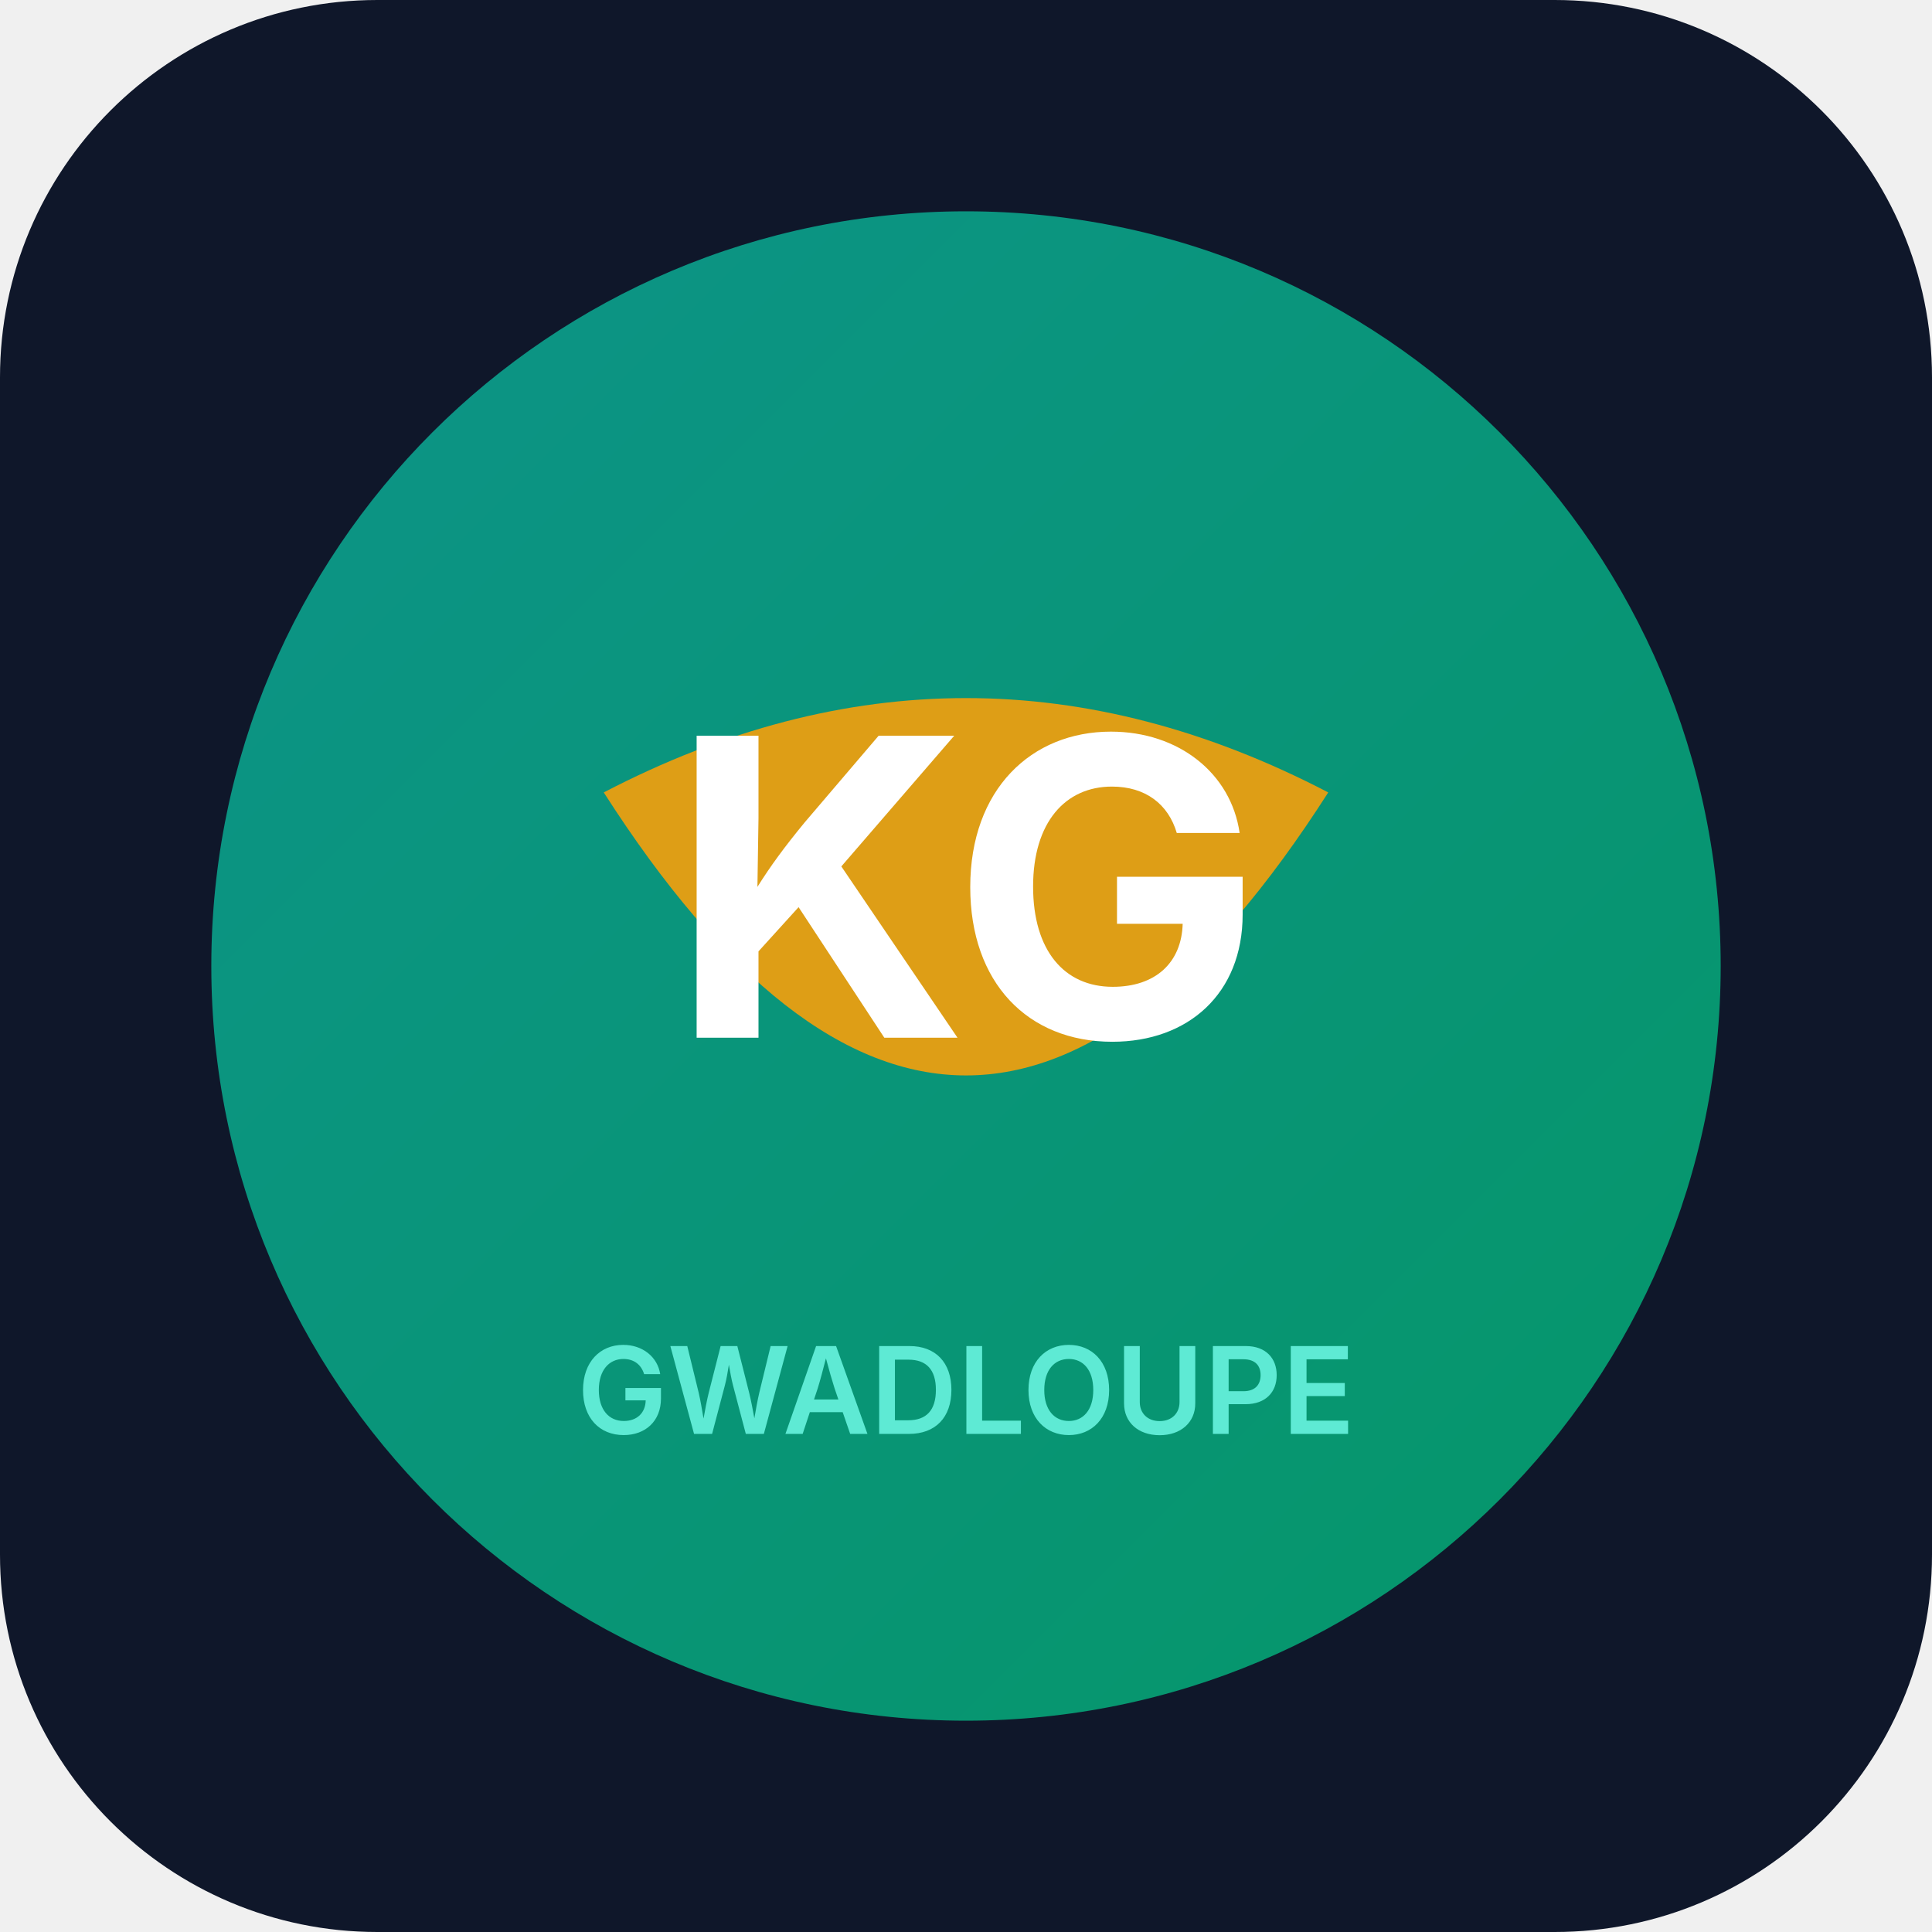
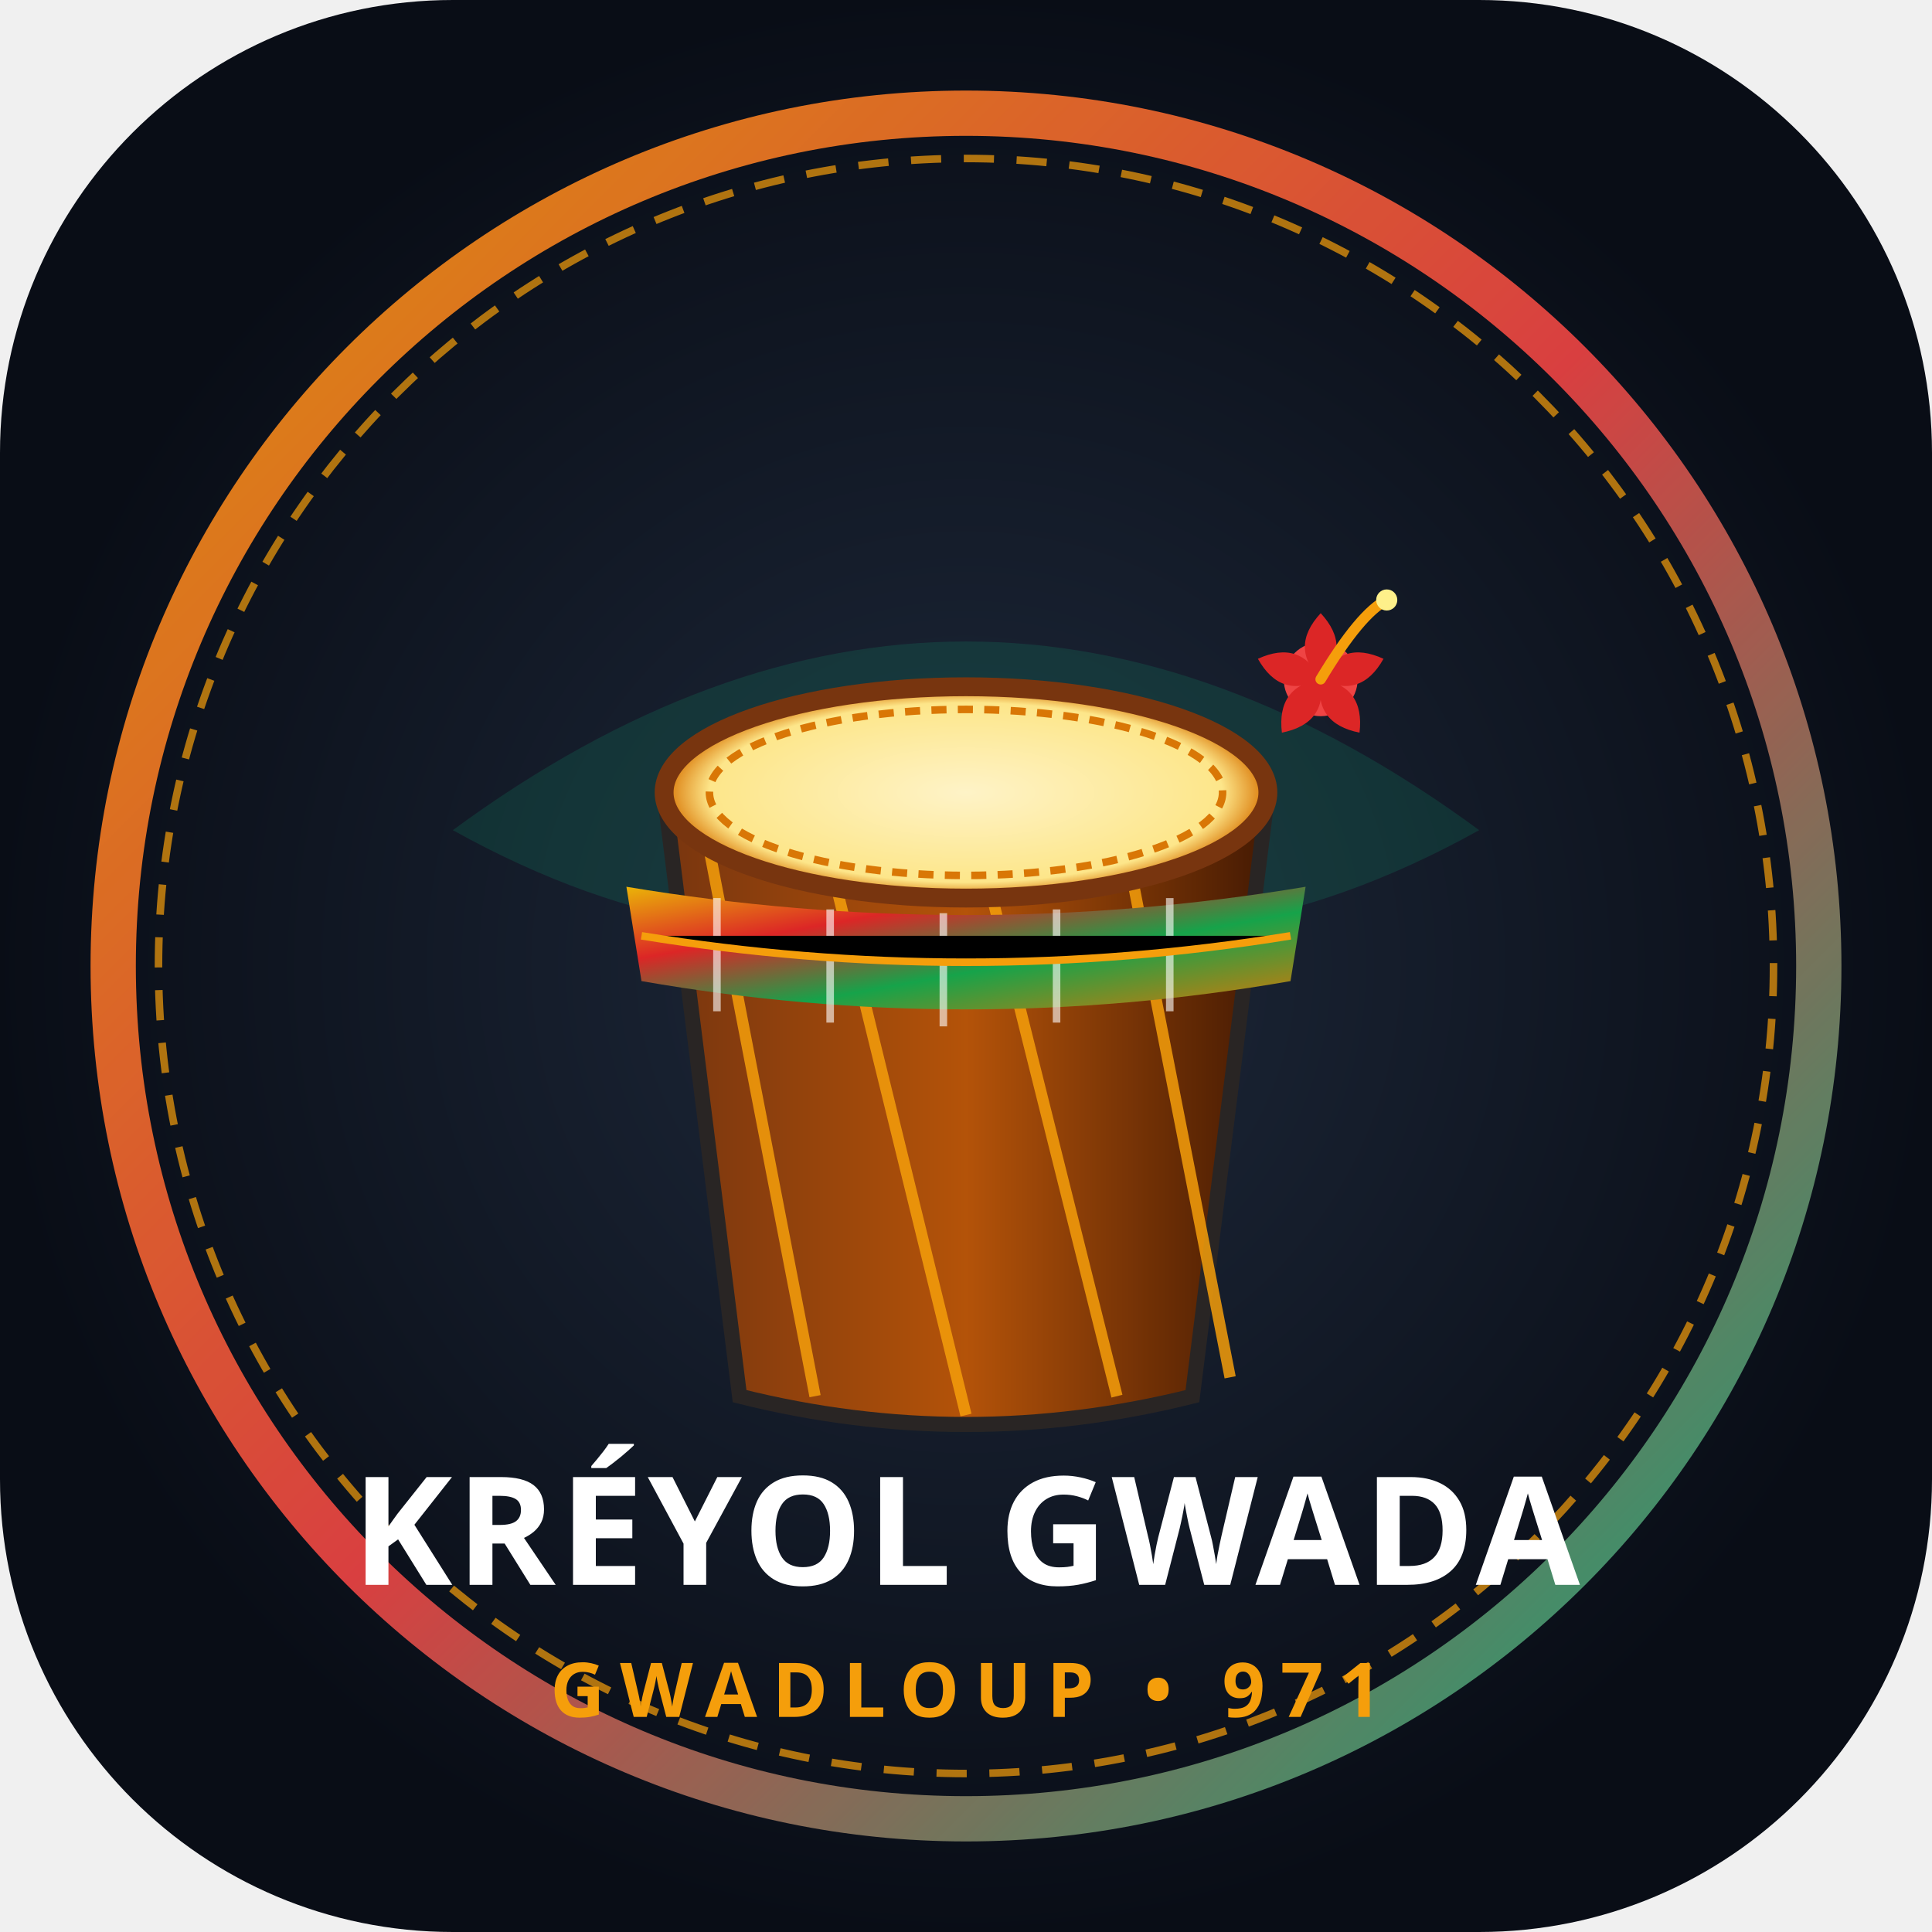
<svg xmlns="http://www.w3.org/2000/svg" viewBox="0 0 512 512" width="100%" height="100%">
-   <rect width="512" height="512" rx="100" fill="#0f172a" />
-   <circle cx="256" cy="256" r="200" fill="url(#grad)" />
  <defs>
-     <linearGradient id="grad" x1="0%" y1="0%" x2="100%" y2="100%">
-       <stop offset="0%" stop-color="#0d9488" />
-       <stop offset="100%" stop-color="#059669" />
+     <radialGradient id="bgGrad" cx="50%" cy="50%" r="50%">
+       <stop offset="0%" stop-color="#1e293b" />
+       <stop offset="100%" stop-color="#090d16" />
+     </radialGradient>
+     <linearGradient id="madrasGrad" x1="0%" y1="0%" x2="100%" y2="100%">
+       <stop offset="0%" stop-color="#eab308" />
+       <stop offset="30%" stop-color="#dc2626" />
+       <stop offset="60%" stop-color="#16a34a" />
+       <stop offset="100%" stop-color="#d97706" />
+     </linearGradient>
+     <linearGradient id="woodGrad" x1="0%" y1="0%" x2="100%" y2="0%">
+       <stop offset="0%" stop-color="#78350f" />
+       <stop offset="50%" stop-color="#b45309" />
+       <stop offset="100%" stop-color="#451a03" />
+     </linearGradient>
+     <radialGradient id="skinGrad" cx="50%" cy="50%" r="50%">
+       <stop offset="0%" stop-color="#fef3c7" />
+       <stop offset="85%" stop-color="#fde68a" />
+       <stop offset="100%" stop-color="#d97706" />
+     </radialGradient>
+     <linearGradient id="goldGlow" x1="0%" y1="0%" x2="100%" y2="100%">
+       <stop offset="0%" stop-color="#f59e0b" />
+       <stop offset="50%" stop-color="#ef4444" />
+       <stop offset="100%" stop-color="#10b981" />
    </linearGradient>
  </defs>
-   <path d="M160 210 Q 256 160 352 210 Q 256 360 160 210 Z" fill="#f59e0b" opacity="0.9" />
-   <text x="256" y="275" font-family="system-ui, -apple-system, sans-serif" font-size="110" font-weight="bold" fill="#ffffff" text-anchor="middle">KG</text>
-   <text x="256" y="380" font-family="system-ui, -apple-system, sans-serif" font-size="32" font-weight="600" fill="#5eead4" text-anchor="middle">GWADLOUPE</text>
+   <rect width="512" height="512" rx="120" fill="url(#bgGrad)" />
+   <circle cx="256" cy="256" r="226" fill="none" stroke="url(#goldGlow)" stroke-width="12" opacity="0.9" />
+   <circle cx="256" cy="256" r="214" fill="none" stroke="#f59e0b" stroke-width="2" stroke-dasharray="8 6" opacity="0.7" />
+   <path d="M120 220 Q 256 120 392 220 Q 320 260 256 240 Q 192 260 120 220 Z" fill="#10b981" opacity="0.15" />
+   <path d="M176 210 Q 256 200 336 210 L 316 370 Q 256 385 196 370 Z" fill="url(#woodGrad)" stroke="#292524" stroke-width="4" />
+   <path d="M186 215 L 216 370 M 216 212 L 256 375 M 256 210 L 296 370 M 296 212 L 326 365" stroke="#f59e0b" stroke-width="3" opacity="0.85" />
+   <ellipse cx="256" cy="210" rx="80" ry="28" fill="url(#skinGrad)" stroke="#78350f" stroke-width="5" />
+   <ellipse cx="256" cy="210" rx="68" ry="22" fill="none" stroke="#d97706" stroke-width="2" stroke-dasharray="4 3" />
+   <path d="M166 235 Q 256 250 346 235 L 342 260 Q 256 275 170 260 Z" fill="url(#madrasGrad)" />
+   <path d="M190 238 L 190 268 M 220 241 L 220 271 M 250 242 L 250 272 M 280 241 L 280 271 M 310 238 L 310 268" stroke="#ffffff" stroke-width="2" opacity="0.6" />
+   <path d="M170 248 Q 256 262 342 248" stroke="#f59e0b" stroke-width="2" />
+   <g transform="translate(350, 180) scale(0.7)">
+     <circle cx="0" cy="0" r="14" fill="#ef4444" />
+     <path d="M0 -25 Q 12 -12 0 0 Q -12 -12 0 -25 Z" fill="#dc2626" transform="rotate(0)" />
+     <path d="M0 -25 Q 12 -12 0 0 Q -12 -12 0 -25 Z" fill="#dc2626" transform="rotate(72)" />
+     <path d="M0 -25 Q 12 -12 0 0 Q -12 -12 0 -25 Z" fill="#dc2626" transform="rotate(144)" />
+     <path d="M0 -25 Q 12 -12 0 0 Q -12 -12 0 -25 Z" fill="#dc2626" transform="rotate(216)" />
+     <path d="M0 -25 Q 12 -12 0 0 Q -12 -12 0 -25 Z" fill="#dc2626" transform="rotate(288)" />
+     <path d="M0 0 Q 15 -25 25 -30" stroke="#f59e0b" stroke-width="4" fill="none" stroke-linecap="round" />
+     <circle cx="25" cy="-30" r="4" fill="#fef08a" />
+   </g>
+   <text x="256" y="420" font-family="'Plus Jakarta Sans', system-ui, sans-serif" font-size="40" font-weight="900" fill="#ffffff" text-anchor="middle" letter-spacing="1">
+     KRÉYOL GWADA
+   </text>
+   <text x="256" y="455" font-family="'Plus Jakarta Sans', system-ui, sans-serif" font-size="20" font-weight="700" fill="#f59e0b" text-anchor="middle" letter-spacing="4">
+     GWADLOUP • 971
+   </text>
</svg>
